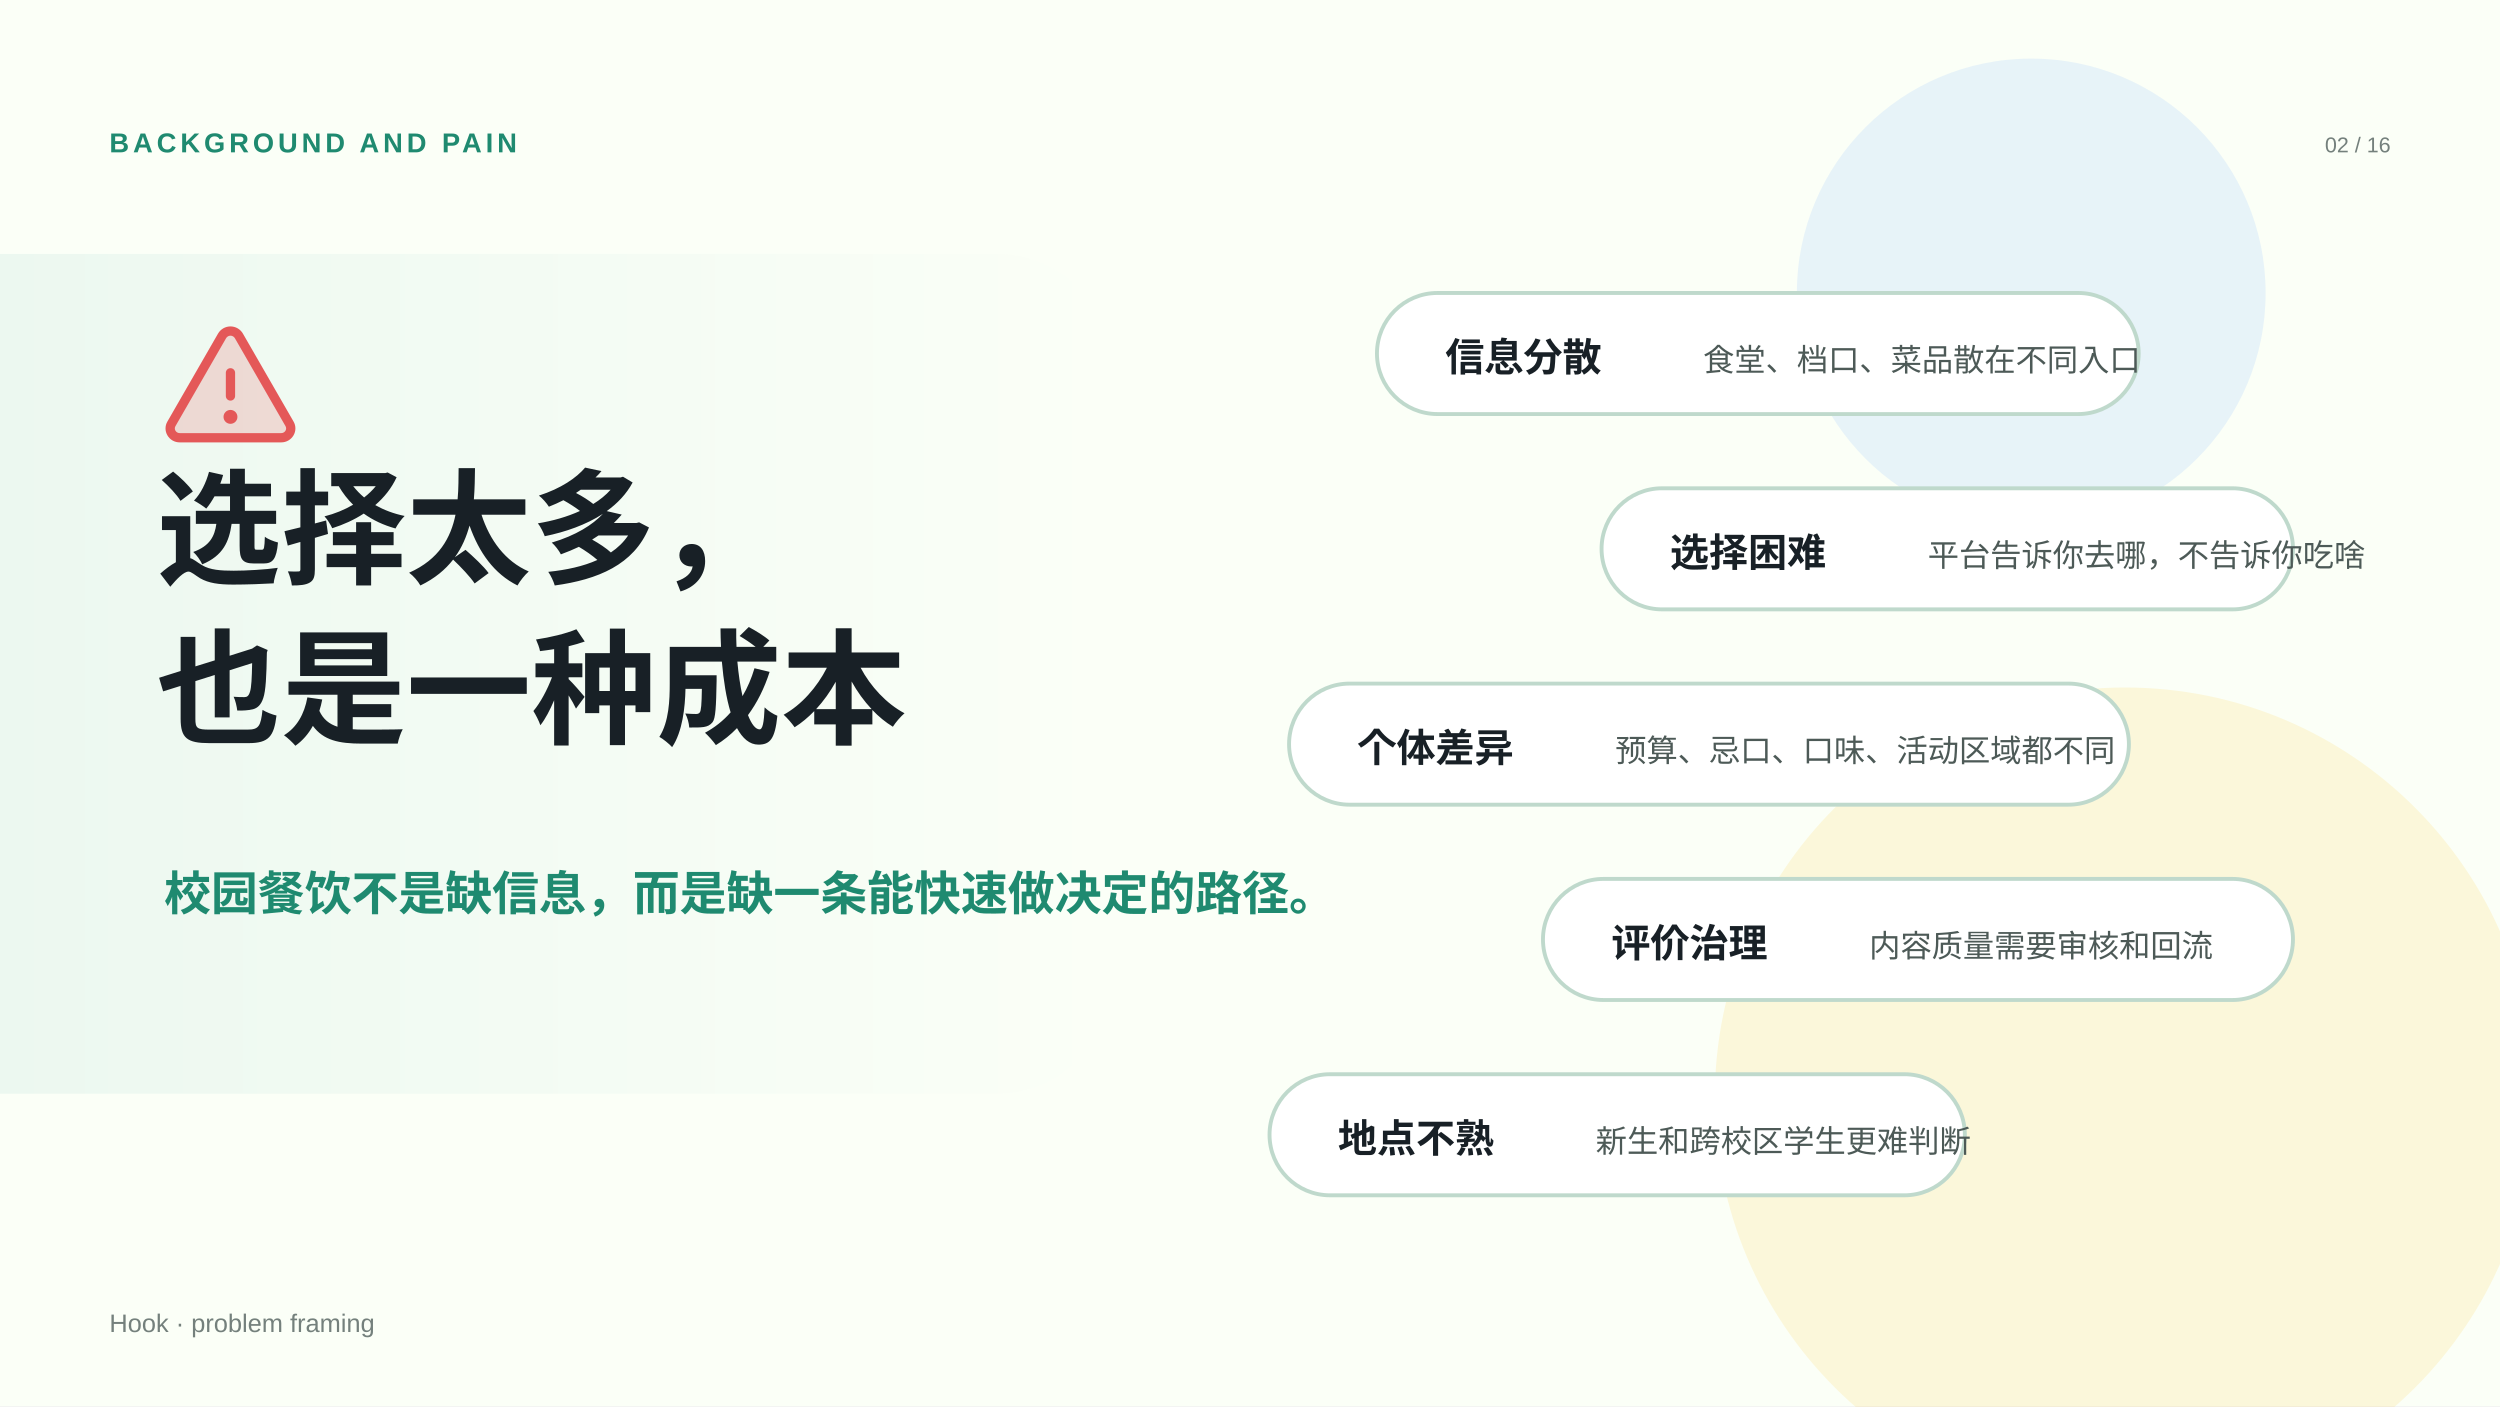
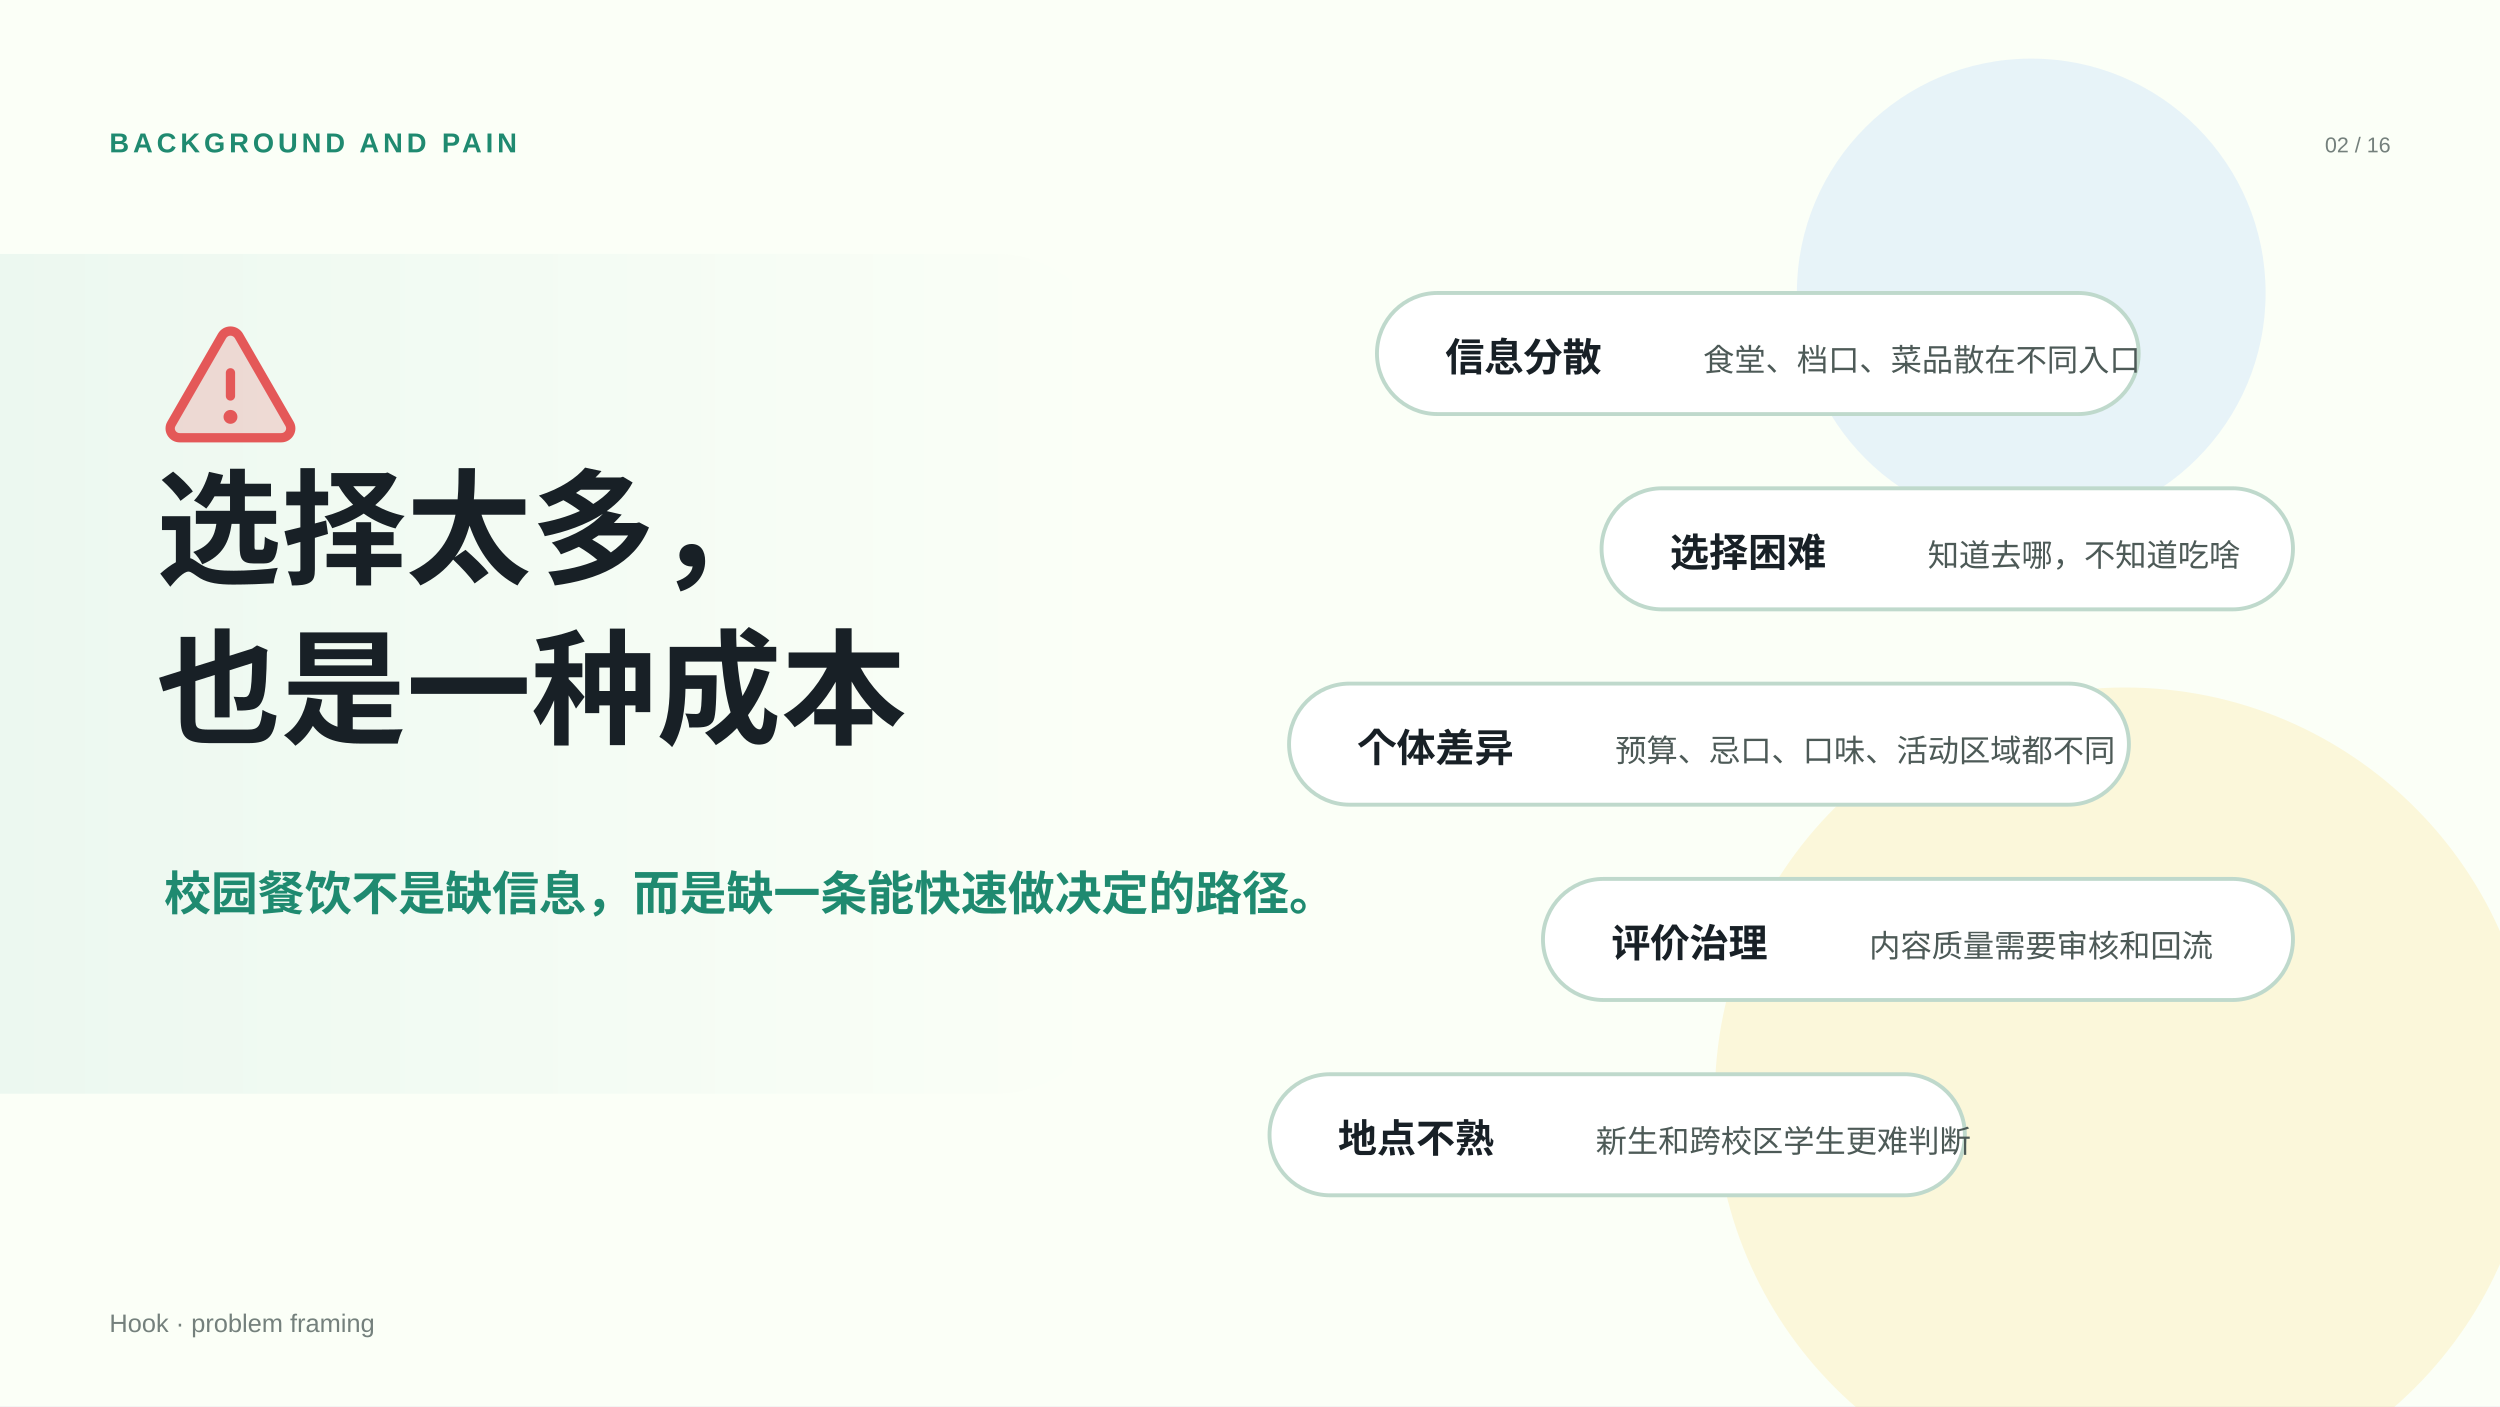
<svg xmlns="http://www.w3.org/2000/svg" viewBox="0 0 1280 720" width="1280" height="720">
  <defs>
    <linearGradient id="softBand" x1="0%" y1="0%" x2="100%" y2="0%">
      <stop offset="0%" stop-color="#EAF7EF" />
      <stop offset="100%" stop-color="#FBFFF7" />
    </linearGradient>
  </defs>
  <g id="background">
    <rect x="0" y="0" width="1280" height="720" fill="#FBFFF7" />
    <path fill="url(#softBand)" d="M-20,130 H510 A60,60 0 0 1 570,190 V500 A60,60 0 0 1 510,560 H-20 A60,60 0 0 1 -80,500 V190 A60,60 0 0 1 -20,130 Z" />
    <circle cx="1088" cy="562" r="210" fill="#FFB703" fill-opacity="0.12" />
    <circle cx="1040" cy="150" r="120" fill="#3A86FF" fill-opacity="0.10" />
  </g>
  <g id="header">
    <text x="56" y="78" font-family="'Microsoft YaHei', 'PingFang SC', Arial, sans-serif" font-size="14" font-weight="700" fill="#1F8A70" letter-spacing="2">BACKGROUND AND PAIN</text>
    <text x="1224" y="78" text-anchor="end" font-family="'Microsoft YaHei', 'PingFang SC', Arial, sans-serif" font-size="11" fill="#74807C">02 / 16</text>
  </g>
  <g id="hero-question">
    <g transform="translate(80, 160) scale(0.296875)" fill="#E45858">
      <path d="M215.46,216H40.54C27.92,216,20,202.79,26.13,192.09L113.59,40.22c6.3-11,22.52-11,28.82,0l87.46,151.87C236,202.79,228.08,216,215.46,216Z" opacity="0.2" />
      <path d="M236.8,188.09,149.35,36.22h0a24.76,24.76,0,0,0-42.7,0L19.2,188.09a23.51,23.51,0,0,0,0,23.72A24.35,24.35,0,0,0,40.55,224h174.9a24.35,24.35,0,0,0,21.33-12.19A23.51,23.51,0,0,0,236.8,188.09ZM222.93,203.8a8.5,8.5,0,0,1-7.48,4.2H40.55a8.5,8.5,0,0,1-7.48-4.2,7.59,7.59,0,0,1,0-7.72L120.52,44.21a8.75,8.75,0,0,1,15,0l87.45,151.87A7.59,7.59,0,0,1,222.93,203.8ZM120,144V104a8,8,0,0,1,16,0v40a8,8,0,0,1-16,0Zm20,36a12,12,0,1,1-12-12A12,12,0,0,1,140,180Z" />
    </g>
-     <text font-family="'Trebuchet MS', 'Microsoft YaHei', 'PingFang SC', sans-serif" font-size="64" font-weight="800" fill="#182026" x="80" y="294">选择太多，</text>
-     <text font-family="'Trebuchet MS', 'Microsoft YaHei', 'PingFang SC', sans-serif" font-size="64" font-weight="800" fill="#182026" x="80" y="376">也是一种成本</text>
+     <text font-weight="800" font-family="'Trebuchet MS', 'Microsoft YaHei', 'PingFang SC', sans-serif" font-size="64" fill="#182026" x="80" y="294">选择太多，</text>
+     <text font-weight="800" font-family="'Trebuchet MS', 'Microsoft YaHei', 'PingFang SC', sans-serif" font-size="64" fill="#182026" x="80" y="376">也是一种成本</text>
    <text x="84" y="466" font-family="'Microsoft YaHei', 'PingFang SC', Arial, sans-serif" font-size="24" font-weight="700" fill="#1F8A70">校园餐饮不是缺信息，而是缺一条能快速做决定的路径。</text>
  </g>
  <g id="pain-chip-info">
    <path fill="#FFFFFF" stroke="#BFD9CC" stroke-width="2" d="M736,150 H1064 A31,31 0 0 1 1095,181 V181 A31,31 0 0 1 1064,212 H736 A31,31 0 0 1 705,181 V181 A31,31 0 0 1 736,150 Z" />
    <text x="740" y="190" font-family="'Microsoft YaHei', 'PingFang SC', Arial, sans-serif" font-size="20" font-weight="700" fill="#182026">信息分散</text>
    <text x="872" y="190" font-family="'Microsoft YaHei', 'PingFang SC', Arial, sans-serif" font-size="16" fill="#4D5A57">食堂、档口、菜品散在不同入口</text>
  </g>
  <g id="pain-chip-choice">
    <path fill="#FFFFFF" stroke="#BFD9CC" stroke-width="2" d="M851,250 H1143 A31,31 0 0 1 1174,281 V281 A31,31 0 0 1 1143,312 H851 A31,31 0 0 1 820,281 V281 A31,31 0 0 1 851,250 Z" />
    <text x="855" y="290" font-family="'Microsoft YaHei', 'PingFang SC', Arial, sans-serif" font-size="20" font-weight="700" fill="#182026">选择困难</text>
-     <text x="987" y="290" font-family="'Microsoft YaHei', 'PingFang SC', Arial, sans-serif" font-size="16" fill="#4D5A57">平台告诉你去哪，不告诉你吃啥</text>
+     <text x="987" y="290" font-family="'Microsoft YaHei', 'PingFang SC', Arial, sans-serif" font-size="16" fill="#4D5A57">知道去哪，不知道吃啥</text>
  </g>
  <g id="pain-chip-personal">
    <path fill="#FFFFFF" stroke="#BFD9CC" stroke-width="2" d="M691,350 H1059 A31,31 0 0 1 1090,381 V381 A31,31 0 0 1 1059,412 H691 A31,31 0 0 1 660,381 V381 A31,31 0 0 1 691,350 Z" />
    <text x="695" y="390" font-family="'Microsoft YaHei', 'PingFang SC', Arial, sans-serif" font-size="20" font-weight="700" fill="#182026">个体差异</text>
    <text x="827" y="390" font-family="'Microsoft YaHei', 'PingFang SC', Arial, sans-serif" font-size="16" fill="#4D5A57">预算、忌口、口味、活动区域都不同</text>
  </g>
  <g id="pain-chip-review">
    <path fill="#FFFFFF" stroke="#BFD9CC" stroke-width="2" d="M821,450 H1143 A31,31 0 0 1 1174,481 V481 A31,31 0 0 1 1143,512 H821 A31,31 0 0 1 790,481 V481 A31,31 0 0 1 821,450 Z" />
    <text x="825" y="490" font-family="'Microsoft YaHei', 'PingFang SC', Arial, sans-serif" font-size="20" font-weight="700" fill="#182026">评价治理</text>
    <text x="957" y="490" font-family="'Microsoft YaHei', 'PingFang SC', Arial, sans-serif" font-size="16" fill="#4D5A57">内容质量需要审核和回流</text>
  </g>
  <g id="pain-chip-location">
    <path fill="#FFFFFF" stroke="#BFD9CC" stroke-width="2" d="M681,550 H975 A31,31 0 0 1 1006,581 V581 A31,31 0 0 1 975,612 H681 A31,31 0 0 1 650,581 V581 A31,31 0 0 1 681,550 Z" />
    <text x="685" y="590" font-family="'Microsoft YaHei', 'PingFang SC', Arial, sans-serif" font-size="20" font-weight="700" fill="#182026">地点不熟</text>
    <text x="817" y="590" font-family="'Microsoft YaHei', 'PingFang SC', Arial, sans-serif" font-size="16" fill="#4D5A57">新生和跨校区学生更难判断</text>
  </g>
  <g id="footer">
    <text x="56" y="682" font-family="'Microsoft YaHei', 'PingFang SC', Arial, sans-serif" font-size="13" fill="#74807C">Hook · problem framing</text>
  </g>
</svg>
